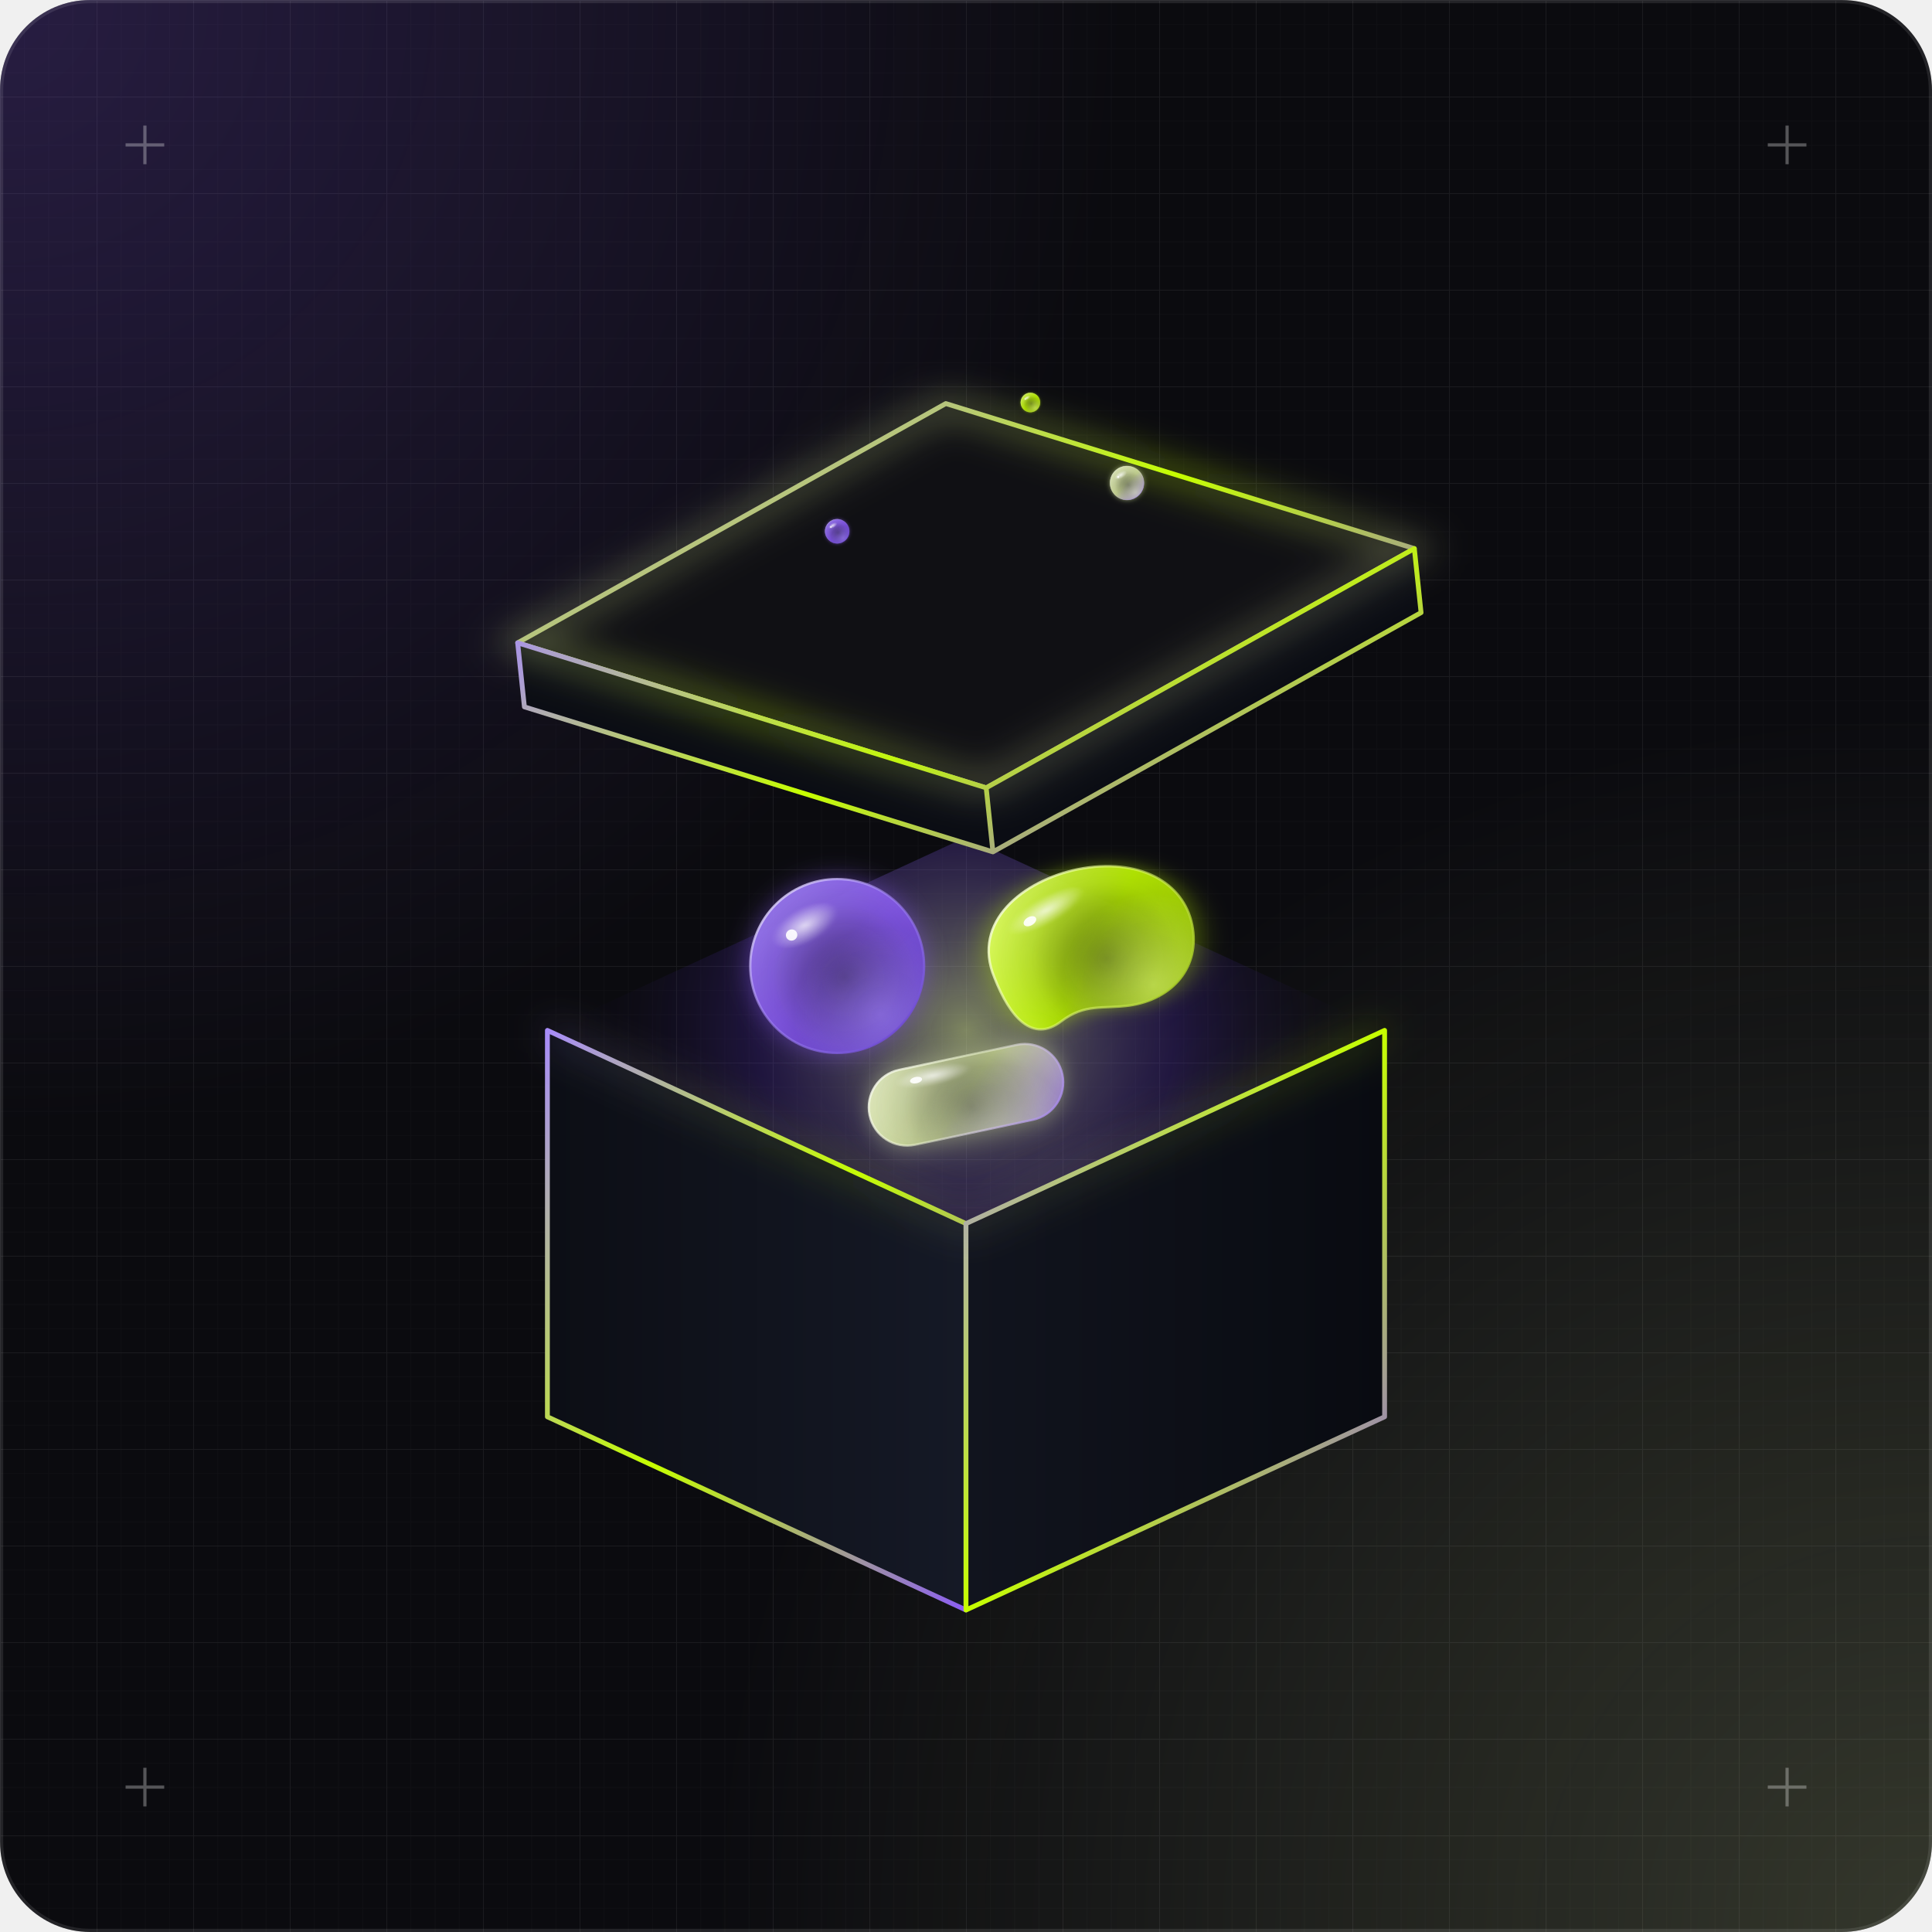
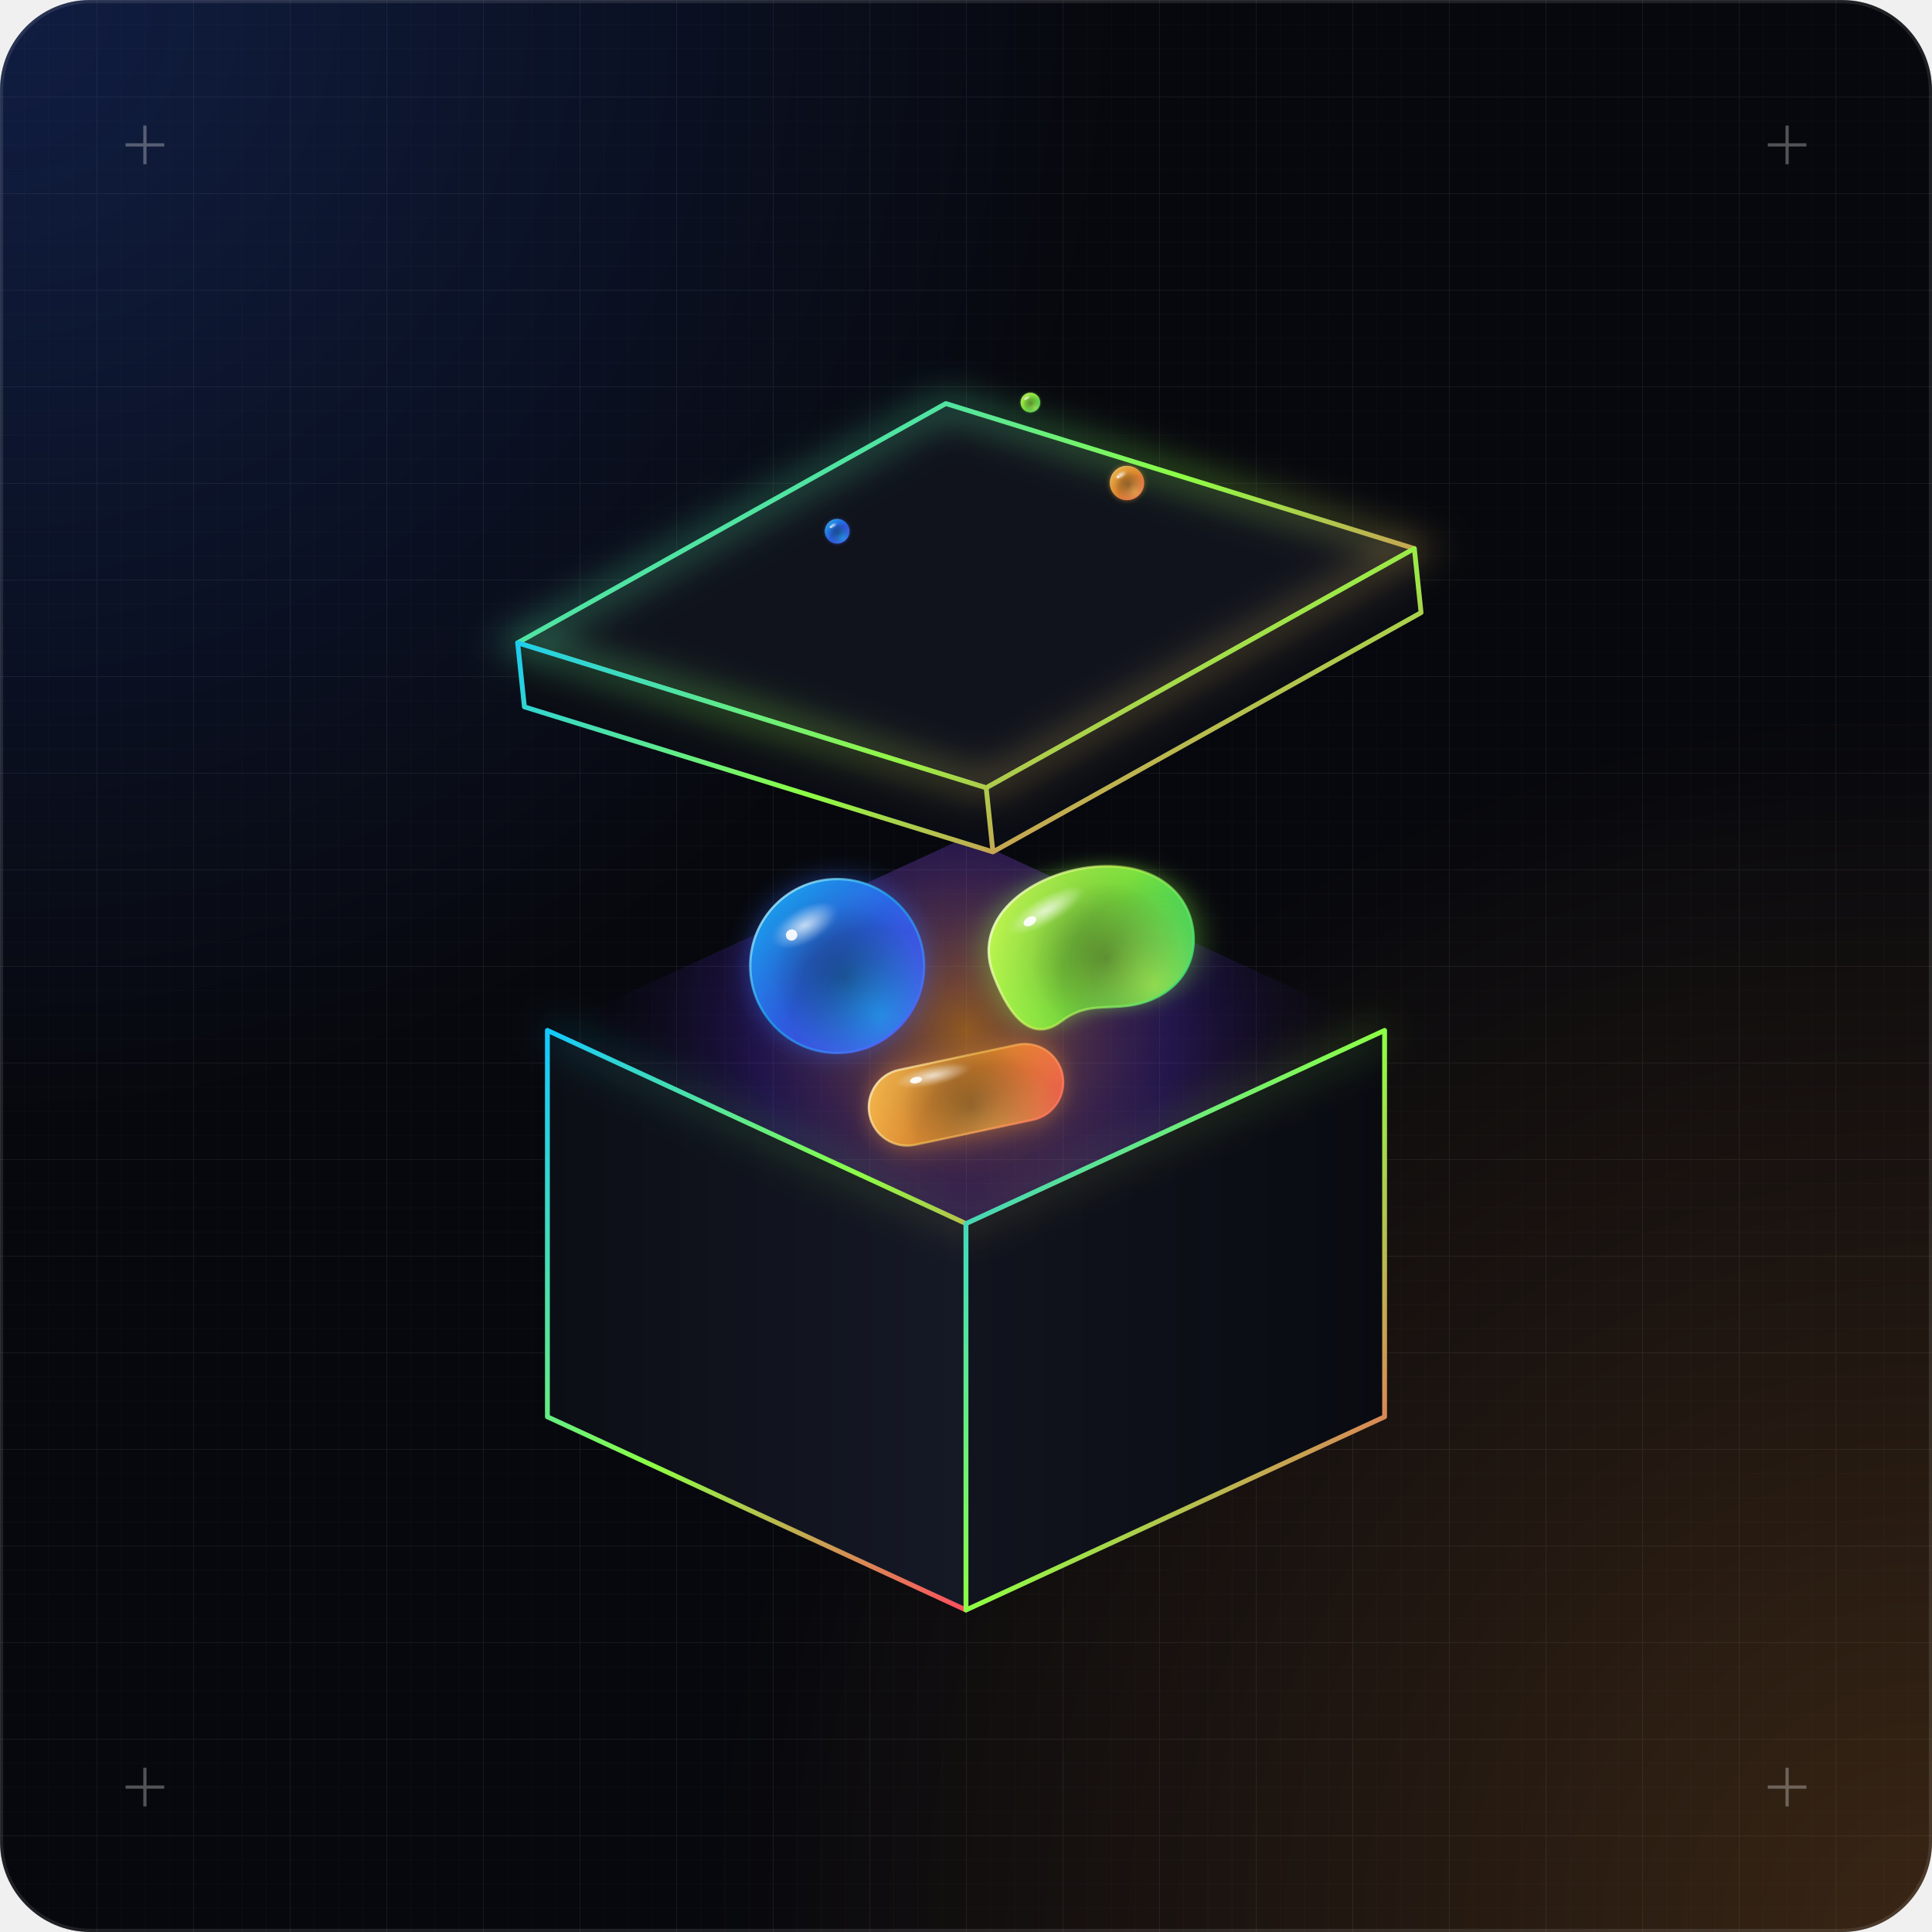
<svg xmlns="http://www.w3.org/2000/svg" viewBox="0 0 1200 1200" width="1200" height="1200">
  <defs>
    <pattern id="cb-grid" width="60" height="60" patternUnits="userSpaceOnUse">
      <path d="M60 0H0V60" fill="none" stroke="#fff" stroke-opacity=".05" />
    </pattern>
    <pattern id="cb-fine" width="15" height="15" patternUnits="userSpaceOnUse">
      <path d="M15 0H0V15" fill="none" stroke="#fff" stroke-opacity=".02" />
    </pattern>
    <radialGradient id="cb-g1" gradientUnits="userSpaceOnUse" cx="0" cy="0" r="700">
-       <stop offset="0" stop-color="#8B5CF6" stop-opacity=".22" />
-       <stop offset="1" stop-color="#8B5CF6" stop-opacity="0" />
+       <stop offset="0" stop-color="#306BFF" stop-opacity=".22" />
+       <stop offset="1" stop-color="#306BFF" stop-opacity="0" />
    </radialGradient>
    <radialGradient id="cb-g2" gradientUnits="userSpaceOnUse" cx="1200" cy="1200" r="760">
-       <stop offset="0" stop-color="#D9E8A0" stop-opacity=".2" />
-       <stop offset="1" stop-color="#D9E8A0" stop-opacity="0" />
+       <stop offset="0" stop-color="#FF9A31" stop-opacity=".2" />
+       <stop offset="1" stop-color="#FF9A31" stop-opacity="0" />
    </radialGradient>
  </defs>
-   <rect width="1200" height="1200" rx="56" fill="#0B0B0F" />
+   <rect width="1200" height="1200" rx="56" fill="#07080D" />
  <rect width="1200" height="1200" rx="56" fill="url(#cb-fine)" />
  <rect width="1200" height="1200" rx="56" fill="url(#cb-grid)" />
  <rect width="1200" height="1200" rx="56" fill="url(#cb-g1)" />
  <rect width="1200" height="1200" rx="56" fill="url(#cb-g2)" />
  <g stroke="#fff" stroke-opacity=".3" stroke-width="2">
    <path d="M78 90H102M90 78V102" />
    <path d="M1098 90H1122M1110 78V102" />
    <path d="M78 1110H102M90 1098V1122" />
    <path d="M1098 1110H1122M1110 1098V1122" />
  </g>
  <rect x="1" y="1" width="1198" height="1198" rx="55" fill="none" stroke="#fff" stroke-opacity=".1" stroke-width="2" />
  <defs>
    <linearGradient id="cb-edge" x1="0" y1="0" x2="1" y2="1">
-       <stop offset="0" stop-color="#A78BFA" />
-       <stop offset=".5" stop-color="#C6FF00" />
-       <stop offset="1" stop-color="#8B5CF6" />
+       <stop offset="0" stop-color="#13C8FF" />
+       <stop offset=".5" stop-color="#8DFF45" />
+       <stop offset="1" stop-color="#FF4D5E" />
    </linearGradient>
    <linearGradient id="cb-left" x1="0" x2="1">
      <stop offset="0" stop-color="#0c0e15" />
      <stop offset="1" stop-color="#151926" />
    </linearGradient>
    <linearGradient id="cb-right" x1="0" x2="1">
      <stop offset="0" stop-color="#11141e" />
      <stop offset="1" stop-color="#090b11" />
    </linearGradient>
    <radialGradient id="cb-inner" cx="600" cy="640" r="260" gradientUnits="userSpaceOnUse">
-       <stop offset="0" stop-color="#D9E8A0" stop-opacity=".55" />
-       <stop offset=".5" stop-color="#5B34C9" stop-opacity=".25" />
+       <stop offset="0" stop-color="#FF9A31" stop-opacity=".55" />
+       <stop offset=".5" stop-color="#6B38FF" stop-opacity=".25" />
      <stop offset="1" stop-color="#000" stop-opacity="0" />
    </radialGradient>
    <clipPath id="cb-open">
      <path d="M600 520 L860 640 L600 760 L340 640 Z M340 640 V 300 H 860 V 640" />
    </clipPath>
    <filter id="cb-glow" x="-20%" y="-20%" width="140%" height="140%">
      <feGaussianBlur stdDeviation="12" />
    </filter>
  </defs>
  <path d="M600 520 L860 640 L600 760 L340 640 Z" fill="url(#cb-inner)" />
  <g clip-path="url(#cb-open)">
    <g transform="translate(520 600) rotate(0) scale(0.36) translate(-256 -256)">
      <defs>
        <g id="cb1-geo">
          <circle cx="256" cy="256" r="150" />
        </g>
        <linearGradient id="cb1-body" gradientUnits="userSpaceOnUse" x1="96" y1="96" x2="416" y2="416">
-           <stop offset="0" stop-color="#A78BFA" />
-           <stop offset=".5" stop-color="#8B5CF6" />
-           <stop offset="1" stop-color="#5B34C9" />
+           <stop offset="0" stop-color="#13C8FF" />
+           <stop offset=".5" stop-color="#306BFF" />
+           <stop offset="1" stop-color="#6B38FF" />
        </linearGradient>
        <radialGradient id="cb1-core" gradientUnits="userSpaceOnUse" cx="270" cy="276" r="190">
-           <stop offset="0" stop-color="#0B0B0F" stop-opacity=".55" />
-           <stop offset=".65" stop-color="#0B0B0F" stop-opacity=".12" />
-           <stop offset="1" stop-color="#0B0B0F" stop-opacity="0" />
+           <stop offset="0" stop-color="#07080D" stop-opacity=".55" />
+           <stop offset=".65" stop-color="#07080D" stop-opacity=".12" />
+           <stop offset="1" stop-color="#07080D" stop-opacity="0" />
        </radialGradient>
        <radialGradient id="cb1-caustic" gradientUnits="userSpaceOnUse" cx="330" cy="340" r="150">
-           <stop offset="0" stop-color="#A78BFA" stop-opacity=".55" />
-           <stop offset="1" stop-color="#A78BFA" stop-opacity="0" />
+           <stop offset="0" stop-color="#13C8FF" stop-opacity=".55" />
+           <stop offset="1" stop-color="#13C8FF" stop-opacity="0" />
        </radialGradient>
        <linearGradient id="cb1-rim" gradientUnits="userSpaceOnUse" x1="96" y1="96" x2="416" y2="416">
          <stop offset="0" stop-color="#fff" stop-opacity=".95" />
-           <stop offset=".45" stop-color="#A78BFA" stop-opacity=".55" />
-           <stop offset="1" stop-color="#5B34C9" stop-opacity=".95" />
+           <stop offset=".45" stop-color="#13C8FF" stop-opacity=".55" />
+           <stop offset="1" stop-color="#6B38FF" stop-opacity=".95" />
        </linearGradient>
        <radialGradient id="cb1-spec">
          <stop offset="0" stop-color="#fff" stop-opacity=".95" />
          <stop offset="1" stop-color="#fff" stop-opacity="0" />
        </radialGradient>
        <filter id="cb1-blur" x="-50%" y="-50%" width="200%" height="200%">
          <feGaussianBlur stdDeviation="22" />
        </filter>
        <filter id="cb1-soft" x="-20%" y="-20%" width="140%" height="140%">
          <feGaussianBlur stdDeviation="3" />
        </filter>
        <mask id="cb1-mask" maskUnits="userSpaceOnUse" x="0" y="0" width="512" height="512">
          <use href="#cb1-geo" fill="#fff" />
        </mask>
      </defs>
-       <use href="#cb1-geo" fill="#8B5CF6" filter="url(#cb1-blur)" opacity="0.5" />
+       <use href="#cb1-geo" fill="#306BFF" filter="url(#cb1-blur)" opacity="0.5" />
      <use href="#cb1-geo" fill="url(#cb1-body)" opacity=".92" />
      <g mask="url(#cb1-mask)">
        <rect width="512" height="512" fill="url(#cb1-core)" />
        <rect width="512" height="512" fill="url(#cb1-caustic)" />
        <ellipse cx="200" cy="186" rx="62" ry="30" transform="rotate(-30 200 186)" fill="url(#cb1-spec)" opacity=".8" filter="url(#cb1-soft)" />
        <ellipse cx="172.1" cy="189" rx="9.92" ry="9.6" transform="rotate(-30 200 186)" fill="#fff" opacity=".9" />
      </g>
      <use href="#cb1-geo" fill="none" stroke="url(#cb1-rim)" stroke-width="4" />
    </g>
    <g transform="translate(680 590) rotate(-18) scale(0.38) translate(-256 -256)">
      <defs>
        <g id="cb2-geo">
          <path d="M86 248 C78 150 180 112 270 122 C 372 134 428 196 420 266 C 412 336 352 372 282 360 C 238 352 214 334 168 350 C 112 370 90 318 86 248 Z" />
        </g>
        <linearGradient id="cb2-body" gradientUnits="userSpaceOnUse" x1="96" y1="96" x2="416" y2="416">
-           <stop offset="0" stop-color="#E6FF80" />
-           <stop offset=".5" stop-color="#C6FF00" />
-           <stop offset="1" stop-color="#8FB800" />
+           <stop offset="0" stop-color="#D7FF54" />
+           <stop offset=".5" stop-color="#8DFF45" />
+           <stop offset="1" stop-color="#00D47E" />
        </linearGradient>
        <radialGradient id="cb2-core" gradientUnits="userSpaceOnUse" cx="270" cy="276" r="190">
-           <stop offset="0" stop-color="#0B0B0F" stop-opacity=".55" />
-           <stop offset=".65" stop-color="#0B0B0F" stop-opacity=".12" />
-           <stop offset="1" stop-color="#0B0B0F" stop-opacity="0" />
+           <stop offset="0" stop-color="#07080D" stop-opacity=".55" />
+           <stop offset=".65" stop-color="#07080D" stop-opacity=".12" />
+           <stop offset="1" stop-color="#07080D" stop-opacity="0" />
        </radialGradient>
        <radialGradient id="cb2-caustic" gradientUnits="userSpaceOnUse" cx="330" cy="340" r="150">
-           <stop offset="0" stop-color="#E6FF80" stop-opacity=".55" />
-           <stop offset="1" stop-color="#E6FF80" stop-opacity="0" />
+           <stop offset="0" stop-color="#D7FF54" stop-opacity=".55" />
+           <stop offset="1" stop-color="#D7FF54" stop-opacity="0" />
        </radialGradient>
        <linearGradient id="cb2-rim" gradientUnits="userSpaceOnUse" x1="96" y1="96" x2="416" y2="416">
          <stop offset="0" stop-color="#fff" stop-opacity=".95" />
-           <stop offset=".45" stop-color="#E6FF80" stop-opacity=".55" />
-           <stop offset="1" stop-color="#8FB800" stop-opacity=".95" />
+           <stop offset=".45" stop-color="#D7FF54" stop-opacity=".55" />
+           <stop offset="1" stop-color="#00D47E" stop-opacity=".95" />
        </linearGradient>
        <radialGradient id="cb2-spec">
          <stop offset="0" stop-color="#fff" stop-opacity=".95" />
          <stop offset="1" stop-color="#fff" stop-opacity="0" />
        </radialGradient>
        <filter id="cb2-blur" x="-50%" y="-50%" width="200%" height="200%">
          <feGaussianBlur stdDeviation="22" />
        </filter>
        <filter id="cb2-soft" x="-20%" y="-20%" width="140%" height="140%">
          <feGaussianBlur stdDeviation="3" />
        </filter>
        <mask id="cb2-mask" maskUnits="userSpaceOnUse" x="0" y="0" width="512" height="512">
          <use href="#cb2-geo" fill="#fff" />
        </mask>
      </defs>
-       <use href="#cb2-geo" fill="#C6FF00" filter="url(#cb2-blur)" opacity="0.5" />
+       <use href="#cb2-geo" fill="#8DFF45" filter="url(#cb2-blur)" opacity="0.5" />
      <use href="#cb2-geo" fill="url(#cb2-body)" opacity=".92" />
      <g mask="url(#cb2-mask)">
        <rect width="512" height="512" fill="url(#cb2-core)" />
        <rect width="512" height="512" fill="url(#cb2-caustic)" />
        <ellipse cx="200" cy="170" rx="70" ry="22" transform="rotate(-12 200 170)" fill="url(#cb2-spec)" opacity=".8" filter="url(#cb2-soft)" />
        <ellipse cx="168.5" cy="172.2" rx="11.2" ry="7.04" transform="rotate(-12 200 170)" fill="#fff" opacity=".9" />
      </g>
      <use href="#cb2-geo" fill="none" stroke="url(#cb2-rim)" stroke-width="4" />
    </g>
    <g transform="translate(600 680) rotate(10) scale(0.34) translate(-256 -256)">
      <defs>
        <g id="cb3-geo">
          <rect x="76" y="186" width="360" height="140" rx="70" transform="rotate(-22 256 256)" />
        </g>
        <linearGradient id="cb3-body" gradientUnits="userSpaceOnUse" x1="96" y1="96" x2="416" y2="416">
-           <stop offset="0" stop-color="#EEF6D2" />
-           <stop offset=".5" stop-color="#D9E8A0" />
-           <stop offset="1" stop-color="#8B5CF6" />
+           <stop offset="0" stop-color="#FFD25A" />
+           <stop offset=".5" stop-color="#FF9A31" />
+           <stop offset="1" stop-color="#FF4D5E" />
        </linearGradient>
        <radialGradient id="cb3-core" gradientUnits="userSpaceOnUse" cx="270" cy="276" r="190">
-           <stop offset="0" stop-color="#0B0B0F" stop-opacity=".55" />
-           <stop offset=".65" stop-color="#0B0B0F" stop-opacity=".12" />
-           <stop offset="1" stop-color="#0B0B0F" stop-opacity="0" />
+           <stop offset="0" stop-color="#07080D" stop-opacity=".55" />
+           <stop offset=".65" stop-color="#07080D" stop-opacity=".12" />
+           <stop offset="1" stop-color="#07080D" stop-opacity="0" />
        </radialGradient>
        <radialGradient id="cb3-caustic" gradientUnits="userSpaceOnUse" cx="330" cy="340" r="150">
-           <stop offset="0" stop-color="#EEF6D2" stop-opacity=".55" />
-           <stop offset="1" stop-color="#EEF6D2" stop-opacity="0" />
+           <stop offset="0" stop-color="#FFD25A" stop-opacity=".55" />
+           <stop offset="1" stop-color="#FFD25A" stop-opacity="0" />
        </radialGradient>
        <linearGradient id="cb3-rim" gradientUnits="userSpaceOnUse" x1="96" y1="96" x2="416" y2="416">
          <stop offset="0" stop-color="#fff" stop-opacity=".95" />
-           <stop offset=".45" stop-color="#EEF6D2" stop-opacity=".55" />
-           <stop offset="1" stop-color="#8B5CF6" stop-opacity=".95" />
+           <stop offset=".45" stop-color="#FFD25A" stop-opacity=".55" />
+           <stop offset="1" stop-color="#FF4D5E" stop-opacity=".95" />
        </linearGradient>
        <radialGradient id="cb3-spec">
          <stop offset="0" stop-color="#fff" stop-opacity=".95" />
          <stop offset="1" stop-color="#fff" stop-opacity="0" />
        </radialGradient>
        <filter id="cb3-blur" x="-50%" y="-50%" width="200%" height="200%">
          <feGaussianBlur stdDeviation="22" />
        </filter>
        <filter id="cb3-soft" x="-20%" y="-20%" width="140%" height="140%">
          <feGaussianBlur stdDeviation="3" />
        </filter>
        <mask id="cb3-mask" maskUnits="userSpaceOnUse" x="0" y="0" width="512" height="512">
          <use href="#cb3-geo" fill="#fff" />
        </mask>
      </defs>
-       <use href="#cb3-geo" fill="#D9E8A0" filter="url(#cb3-blur)" opacity="0.5" />
+       <use href="#cb3-geo" fill="#FF9A31" filter="url(#cb3-blur)" opacity="0.5" />
      <use href="#cb3-geo" fill="url(#cb3-body)" opacity=".92" />
      <g mask="url(#cb3-mask)">
        <rect width="512" height="512" fill="url(#cb3-core)" />
        <rect width="512" height="512" fill="url(#cb3-caustic)" />
        <ellipse cx="190" cy="232" rx="70" ry="18" transform="rotate(-22 190 232)" fill="url(#cb3-spec)" opacity=".8" filter="url(#cb3-soft)" />
        <ellipse cx="158.5" cy="233.8" rx="11.2" ry="5.76" transform="rotate(-22 190 232)" fill="#fff" opacity=".9" />
      </g>
      <use href="#cb3-geo" fill="none" stroke="url(#cb3-rim)" stroke-width="4" />
    </g>
  </g>
  <path d="M340 640 L600 760 V1000 L340 880 Z" fill="url(#cb-left)" stroke="url(#cb-edge)" stroke-width="3" stroke-linejoin="round" />
  <path d="M860 640 L600 760 V1000 L860 880 Z" fill="url(#cb-right)" stroke="url(#cb-edge)" stroke-width="3" stroke-linejoin="round" />
  <path d="M340 640 L600 760 L860 640" fill="none" stroke="url(#cb-edge)" stroke-width="3" stroke-linejoin="round" filter="url(#cb-glow)" opacity=".8" />
  <g transform="translate(0 -150) rotate(-6 600 520)">
-     <path d="M600 400 L880 520 L600 640 L320 520 Z" fill="#101014" stroke="url(#cb-edge)" stroke-width="3" stroke-linejoin="round" />
+     <path d="M600 400 L880 520 L600 640 L320 520 Z" fill="#10131c" stroke="url(#cb-edge)" stroke-width="3" stroke-linejoin="round" />
    <path d="M320 520 V560 L600 680 V640 Z M880 520 V560 L600 680 V640 Z" fill="#0b0d14" stroke="url(#cb-edge)" stroke-width="3" stroke-linejoin="round" />
    <path d="M600 400 L880 520 L600 640 L320 520 Z" fill="none" stroke="url(#cb-edge)" stroke-width="10" filter="url(#cb-glow)" opacity=".5" />
  </g>
  <g transform="translate(700 300) rotate(0) scale(0.07) translate(-256 -256)">
    <defs>
      <g id="cbs1-geo">
        <circle cx="256" cy="256" r="150" />
      </g>
      <linearGradient id="cbs1-body" gradientUnits="userSpaceOnUse" x1="96" y1="96" x2="416" y2="416">
-         <stop offset="0" stop-color="#EEF6D2" />
-         <stop offset=".5" stop-color="#D9E8A0" />
-         <stop offset="1" stop-color="#8B5CF6" />
+         <stop offset="0" stop-color="#FFD25A" />
+         <stop offset=".5" stop-color="#FF9A31" />
+         <stop offset="1" stop-color="#FF4D5E" />
      </linearGradient>
      <radialGradient id="cbs1-core" gradientUnits="userSpaceOnUse" cx="270" cy="276" r="190">
-         <stop offset="0" stop-color="#0B0B0F" stop-opacity=".55" />
-         <stop offset=".65" stop-color="#0B0B0F" stop-opacity=".12" />
-         <stop offset="1" stop-color="#0B0B0F" stop-opacity="0" />
+         <stop offset="0" stop-color="#07080D" stop-opacity=".55" />
+         <stop offset=".65" stop-color="#07080D" stop-opacity=".12" />
+         <stop offset="1" stop-color="#07080D" stop-opacity="0" />
      </radialGradient>
      <radialGradient id="cbs1-caustic" gradientUnits="userSpaceOnUse" cx="330" cy="340" r="150">
-         <stop offset="0" stop-color="#EEF6D2" stop-opacity=".55" />
-         <stop offset="1" stop-color="#EEF6D2" stop-opacity="0" />
+         <stop offset="0" stop-color="#FFD25A" stop-opacity=".55" />
+         <stop offset="1" stop-color="#FFD25A" stop-opacity="0" />
      </radialGradient>
      <linearGradient id="cbs1-rim" gradientUnits="userSpaceOnUse" x1="96" y1="96" x2="416" y2="416">
        <stop offset="0" stop-color="#fff" stop-opacity=".95" />
-         <stop offset=".45" stop-color="#EEF6D2" stop-opacity=".55" />
-         <stop offset="1" stop-color="#8B5CF6" stop-opacity=".95" />
+         <stop offset=".45" stop-color="#FFD25A" stop-opacity=".55" />
+         <stop offset="1" stop-color="#FF4D5E" stop-opacity=".95" />
      </linearGradient>
      <radialGradient id="cbs1-spec">
        <stop offset="0" stop-color="#fff" stop-opacity=".95" />
        <stop offset="1" stop-color="#fff" stop-opacity="0" />
      </radialGradient>
      <filter id="cbs1-blur" x="-50%" y="-50%" width="200%" height="200%">
        <feGaussianBlur stdDeviation="22" />
      </filter>
      <filter id="cbs1-soft" x="-20%" y="-20%" width="140%" height="140%">
        <feGaussianBlur stdDeviation="3" />
      </filter>
      <mask id="cbs1-mask" maskUnits="userSpaceOnUse" x="0" y="0" width="512" height="512">
        <use href="#cbs1-geo" fill="#fff" />
      </mask>
    </defs>
-     <use href="#cbs1-geo" fill="#D9E8A0" filter="url(#cbs1-blur)" opacity="0.6" />
+     <use href="#cbs1-geo" fill="#FF9A31" filter="url(#cbs1-blur)" opacity="0.6" />
    <use href="#cbs1-geo" fill="url(#cbs1-body)" opacity=".92" />
    <g mask="url(#cbs1-mask)">
      <rect width="512" height="512" fill="url(#cbs1-core)" />
      <rect width="512" height="512" fill="url(#cbs1-caustic)" />
      <ellipse cx="200" cy="186" rx="62" ry="30" transform="rotate(-30 200 186)" fill="url(#cbs1-spec)" opacity=".8" filter="url(#cbs1-soft)" />
      <ellipse cx="172.1" cy="189" rx="9.92" ry="9.6" transform="rotate(-30 200 186)" fill="#fff" opacity=".9" />
    </g>
    <use href="#cbs1-geo" fill="none" stroke="url(#cbs1-rim)" stroke-width="4" />
  </g>
  <g transform="translate(520 330) rotate(0) scale(0.05) translate(-256 -256)">
    <defs>
      <g id="cbs2-geo">
        <circle cx="256" cy="256" r="150" />
      </g>
      <linearGradient id="cbs2-body" gradientUnits="userSpaceOnUse" x1="96" y1="96" x2="416" y2="416">
-         <stop offset="0" stop-color="#A78BFA" />
-         <stop offset=".5" stop-color="#8B5CF6" />
-         <stop offset="1" stop-color="#5B34C9" />
+         <stop offset="0" stop-color="#13C8FF" />
+         <stop offset=".5" stop-color="#306BFF" />
+         <stop offset="1" stop-color="#6B38FF" />
      </linearGradient>
      <radialGradient id="cbs2-core" gradientUnits="userSpaceOnUse" cx="270" cy="276" r="190">
-         <stop offset="0" stop-color="#0B0B0F" stop-opacity=".55" />
-         <stop offset=".65" stop-color="#0B0B0F" stop-opacity=".12" />
-         <stop offset="1" stop-color="#0B0B0F" stop-opacity="0" />
+         <stop offset="0" stop-color="#07080D" stop-opacity=".55" />
+         <stop offset=".65" stop-color="#07080D" stop-opacity=".12" />
+         <stop offset="1" stop-color="#07080D" stop-opacity="0" />
      </radialGradient>
      <radialGradient id="cbs2-caustic" gradientUnits="userSpaceOnUse" cx="330" cy="340" r="150">
-         <stop offset="0" stop-color="#A78BFA" stop-opacity=".55" />
-         <stop offset="1" stop-color="#A78BFA" stop-opacity="0" />
+         <stop offset="0" stop-color="#13C8FF" stop-opacity=".55" />
+         <stop offset="1" stop-color="#13C8FF" stop-opacity="0" />
      </radialGradient>
      <linearGradient id="cbs2-rim" gradientUnits="userSpaceOnUse" x1="96" y1="96" x2="416" y2="416">
        <stop offset="0" stop-color="#fff" stop-opacity=".95" />
-         <stop offset=".45" stop-color="#A78BFA" stop-opacity=".55" />
-         <stop offset="1" stop-color="#5B34C9" stop-opacity=".95" />
+         <stop offset=".45" stop-color="#13C8FF" stop-opacity=".55" />
+         <stop offset="1" stop-color="#6B38FF" stop-opacity=".95" />
      </linearGradient>
      <radialGradient id="cbs2-spec">
        <stop offset="0" stop-color="#fff" stop-opacity=".95" />
        <stop offset="1" stop-color="#fff" stop-opacity="0" />
      </radialGradient>
      <filter id="cbs2-blur" x="-50%" y="-50%" width="200%" height="200%">
        <feGaussianBlur stdDeviation="22" />
      </filter>
      <filter id="cbs2-soft" x="-20%" y="-20%" width="140%" height="140%">
        <feGaussianBlur stdDeviation="3" />
      </filter>
      <mask id="cbs2-mask" maskUnits="userSpaceOnUse" x="0" y="0" width="512" height="512">
        <use href="#cbs2-geo" fill="#fff" />
      </mask>
    </defs>
-     <use href="#cbs2-geo" fill="#8B5CF6" filter="url(#cbs2-blur)" opacity="0.6" />
+     <use href="#cbs2-geo" fill="#306BFF" filter="url(#cbs2-blur)" opacity="0.6" />
    <use href="#cbs2-geo" fill="url(#cbs2-body)" opacity=".92" />
    <g mask="url(#cbs2-mask)">
      <rect width="512" height="512" fill="url(#cbs2-core)" />
      <rect width="512" height="512" fill="url(#cbs2-caustic)" />
      <ellipse cx="200" cy="186" rx="62" ry="30" transform="rotate(-30 200 186)" fill="url(#cbs2-spec)" opacity=".8" filter="url(#cbs2-soft)" />
      <ellipse cx="172.1" cy="189" rx="9.92" ry="9.6" transform="rotate(-30 200 186)" fill="#fff" opacity=".9" />
    </g>
    <use href="#cbs2-geo" fill="none" stroke="url(#cbs2-rim)" stroke-width="4" />
  </g>
  <g transform="translate(640 250) rotate(0) scale(0.04) translate(-256 -256)">
    <defs>
      <g id="cbs3-geo">
        <circle cx="256" cy="256" r="150" />
      </g>
      <linearGradient id="cbs3-body" gradientUnits="userSpaceOnUse" x1="96" y1="96" x2="416" y2="416">
-         <stop offset="0" stop-color="#E6FF80" />
-         <stop offset=".5" stop-color="#C6FF00" />
-         <stop offset="1" stop-color="#8FB800" />
+         <stop offset="0" stop-color="#D7FF54" />
+         <stop offset=".5" stop-color="#8DFF45" />
+         <stop offset="1" stop-color="#00D47E" />
      </linearGradient>
      <radialGradient id="cbs3-core" gradientUnits="userSpaceOnUse" cx="270" cy="276" r="190">
-         <stop offset="0" stop-color="#0B0B0F" stop-opacity=".55" />
-         <stop offset=".65" stop-color="#0B0B0F" stop-opacity=".12" />
-         <stop offset="1" stop-color="#0B0B0F" stop-opacity="0" />
+         <stop offset="0" stop-color="#07080D" stop-opacity=".55" />
+         <stop offset=".65" stop-color="#07080D" stop-opacity=".12" />
+         <stop offset="1" stop-color="#07080D" stop-opacity="0" />
      </radialGradient>
      <radialGradient id="cbs3-caustic" gradientUnits="userSpaceOnUse" cx="330" cy="340" r="150">
-         <stop offset="0" stop-color="#E6FF80" stop-opacity=".55" />
-         <stop offset="1" stop-color="#E6FF80" stop-opacity="0" />
+         <stop offset="0" stop-color="#D7FF54" stop-opacity=".55" />
+         <stop offset="1" stop-color="#D7FF54" stop-opacity="0" />
      </radialGradient>
      <linearGradient id="cbs3-rim" gradientUnits="userSpaceOnUse" x1="96" y1="96" x2="416" y2="416">
        <stop offset="0" stop-color="#fff" stop-opacity=".95" />
-         <stop offset=".45" stop-color="#E6FF80" stop-opacity=".55" />
-         <stop offset="1" stop-color="#8FB800" stop-opacity=".95" />
+         <stop offset=".45" stop-color="#D7FF54" stop-opacity=".55" />
+         <stop offset="1" stop-color="#00D47E" stop-opacity=".95" />
      </linearGradient>
      <radialGradient id="cbs3-spec">
        <stop offset="0" stop-color="#fff" stop-opacity=".95" />
        <stop offset="1" stop-color="#fff" stop-opacity="0" />
      </radialGradient>
      <filter id="cbs3-blur" x="-50%" y="-50%" width="200%" height="200%">
        <feGaussianBlur stdDeviation="22" />
      </filter>
      <filter id="cbs3-soft" x="-20%" y="-20%" width="140%" height="140%">
        <feGaussianBlur stdDeviation="3" />
      </filter>
      <mask id="cbs3-mask" maskUnits="userSpaceOnUse" x="0" y="0" width="512" height="512">
        <use href="#cbs3-geo" fill="#fff" />
      </mask>
    </defs>
-     <use href="#cbs3-geo" fill="#C6FF00" filter="url(#cbs3-blur)" opacity="0.6" />
+     <use href="#cbs3-geo" fill="#8DFF45" filter="url(#cbs3-blur)" opacity="0.6" />
    <use href="#cbs3-geo" fill="url(#cbs3-body)" opacity=".92" />
    <g mask="url(#cbs3-mask)">
      <rect width="512" height="512" fill="url(#cbs3-core)" />
      <rect width="512" height="512" fill="url(#cbs3-caustic)" />
      <ellipse cx="200" cy="186" rx="62" ry="30" transform="rotate(-30 200 186)" fill="url(#cbs3-spec)" opacity=".8" filter="url(#cbs3-soft)" />
      <ellipse cx="172.1" cy="189" rx="9.92" ry="9.6" transform="rotate(-30 200 186)" fill="#fff" opacity=".9" />
    </g>
    <use href="#cbs3-geo" fill="none" stroke="url(#cbs3-rim)" stroke-width="4" />
  </g>
</svg>
